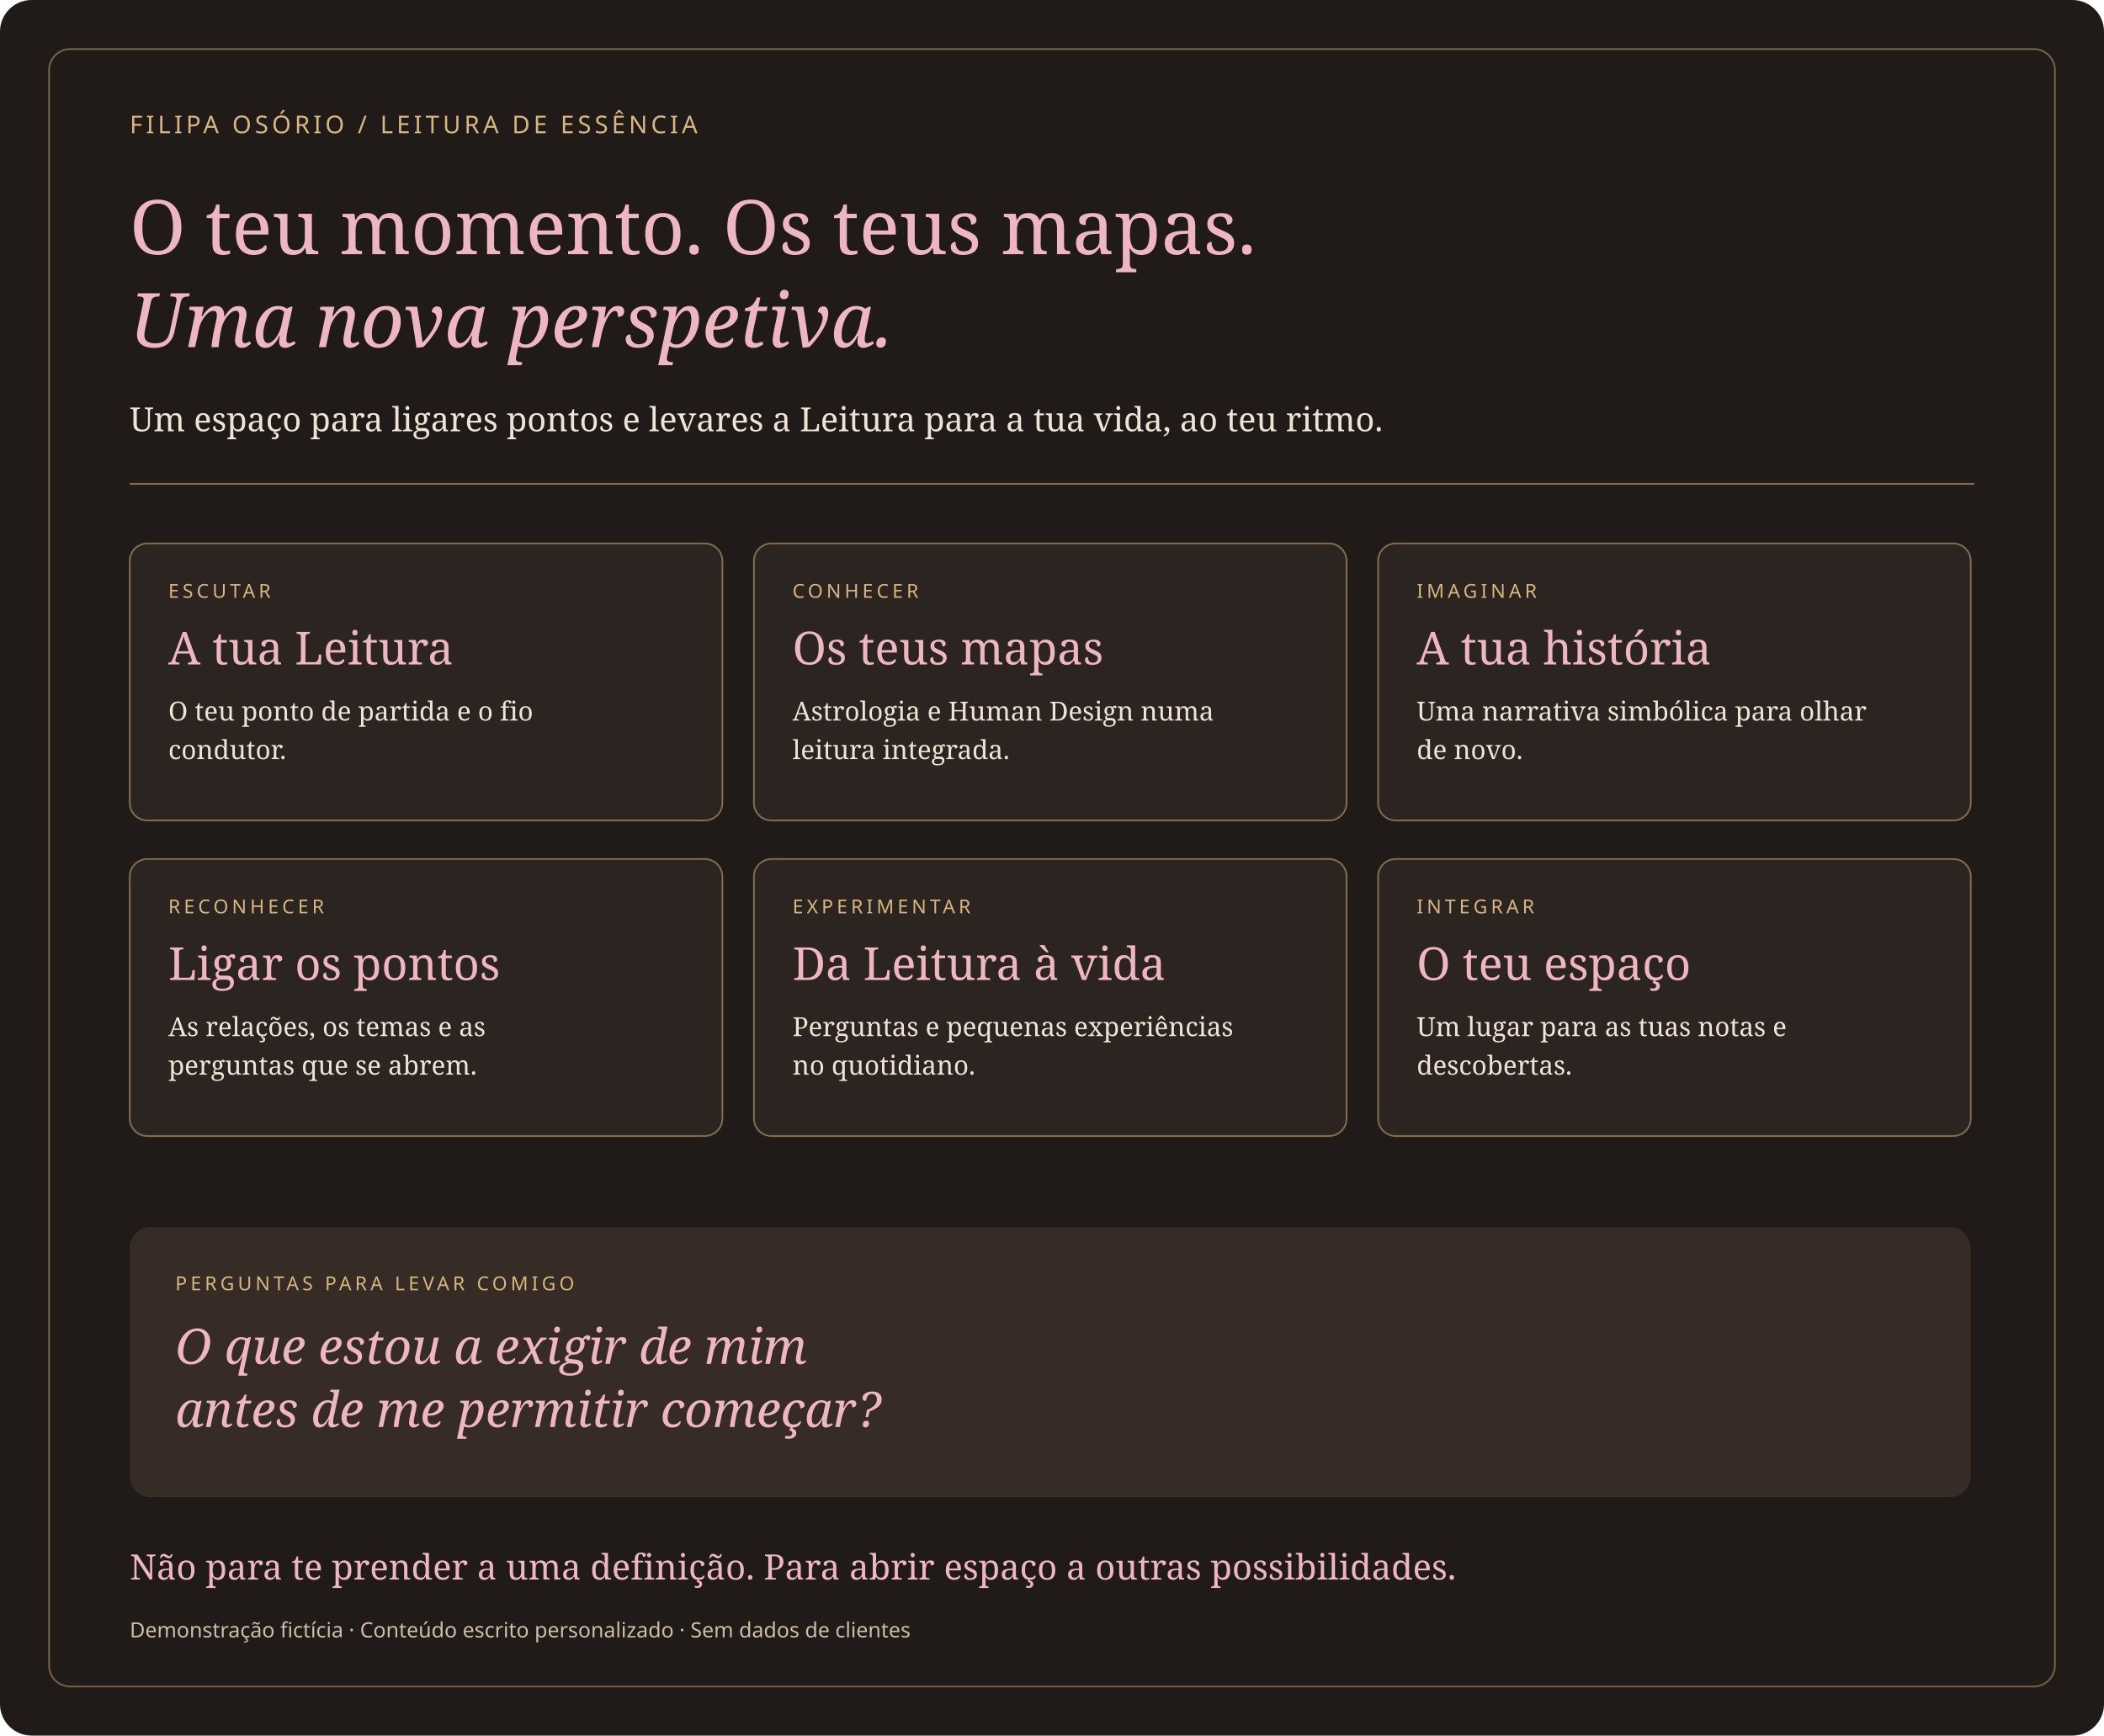
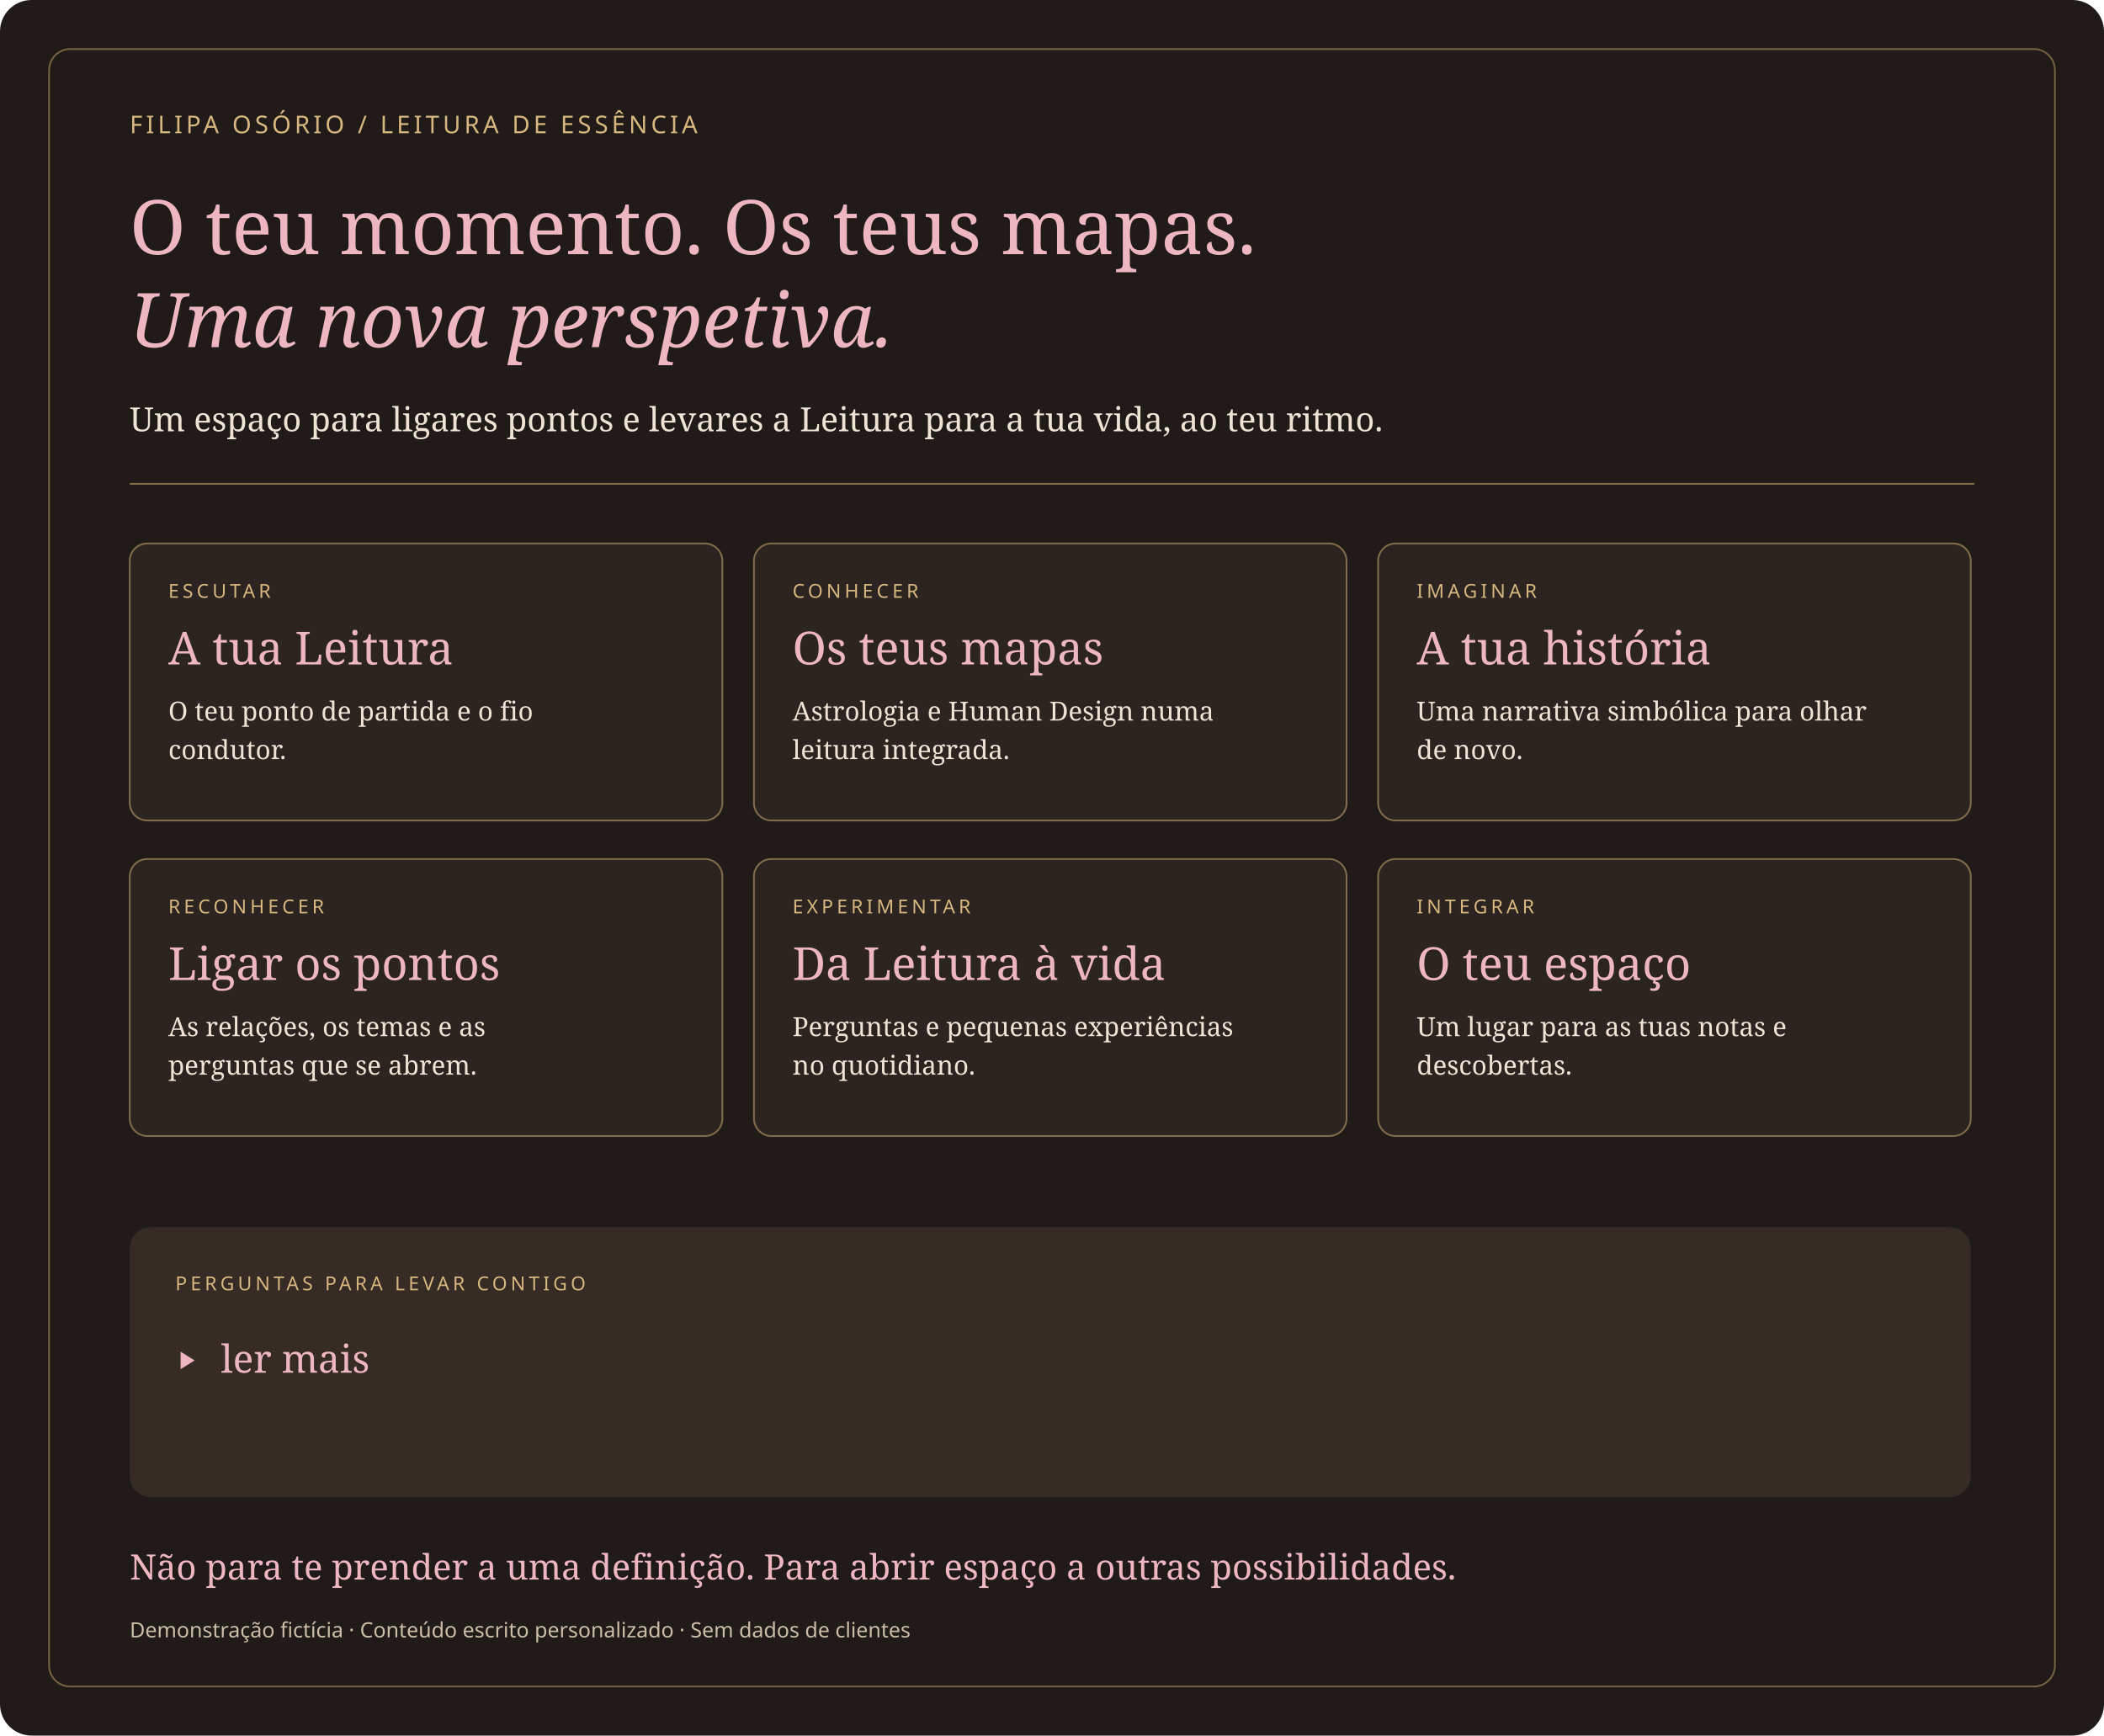
<svg xmlns="http://www.w3.org/2000/svg" width="1200" height="990" viewBox="0 0 1200 990">
  <rect width="1200" height="990" rx="18" fill="#201b18" />
  <rect x="28" y="28" width="1144" height="934" rx="12" fill="none" stroke="#c9a86c" stroke-opacity=".5" />
  <text x="74" y="76" font-size="14" fill="#d7b77f" font-family="sans-serif" letter-spacing="2">FILIPA OSÓRIO  /  LEITURA DE ESSÊNCIA</text>
  <text x="74" y="145" font-size="43" fill="#edb6c1" font-family="Georgia">O teu momento. Os teus mapas.</text>
  <text x="74" y="198" font-size="43" fill="#edb6c1" font-family="Georgia" font-style="italic">Uma nova perspetiva.</text>
  <text x="74" y="246" font-size="19" fill="#eee3d5" font-family="Georgia">Um espaço para ligares pontos e levares a Leitura para a tua vida, ao teu ritmo.</text>
  <path d="M74 276H1126" stroke="#c9a86c" stroke-opacity=".6" />
  <rect x="74" y="310" width="338" height="158" rx="10" fill="#2c2420" stroke="#806b4a" />
  <text x="96" y="341" font-size="11" fill="#d7b77f" font-family="sans-serif" letter-spacing="2">ESCUTAR</text>
  <text x="96" y="379" font-size="26" fill="#edb6c1" font-family="Georgia">A tua Leitura</text>
  <text x="96" y="411" font-size="15" fill="#eee3d5" font-family="Georgia">O teu ponto de partida e o fio</text>
  <text x="96" y="433" font-size="15" fill="#eee3d5" font-family="Georgia">condutor.</text>
  <rect x="430" y="310" width="338" height="158" rx="10" fill="#2c2420" stroke="#806b4a" />
  <text x="452" y="341" font-size="11" fill="#d7b77f" font-family="sans-serif" letter-spacing="2">CONHECER</text>
  <text x="452" y="379" font-size="26" fill="#edb6c1" font-family="Georgia">Os teus mapas</text>
  <text x="452" y="411" font-size="15" fill="#eee3d5" font-family="Georgia">Astrologia e Human Design numa</text>
  <text x="452" y="433" font-size="15" fill="#eee3d5" font-family="Georgia">leitura integrada.</text>
  <rect x="786" y="310" width="338" height="158" rx="10" fill="#2c2420" stroke="#806b4a" />
  <text x="808" y="341" font-size="11" fill="#d7b77f" font-family="sans-serif" letter-spacing="2">IMAGINAR</text>
  <text x="808" y="379" font-size="26" fill="#edb6c1" font-family="Georgia">A tua história</text>
  <text x="808" y="411" font-size="15" fill="#eee3d5" font-family="Georgia">Uma narrativa simbólica para olhar</text>
  <text x="808" y="433" font-size="15" fill="#eee3d5" font-family="Georgia">de novo.</text>
  <rect x="74" y="490" width="338" height="158" rx="10" fill="#2c2420" stroke="#806b4a" />
  <text x="96" y="521" font-size="11" fill="#d7b77f" font-family="sans-serif" letter-spacing="2">RECONHECER</text>
  <text x="96" y="559" font-size="26" fill="#edb6c1" font-family="Georgia">Ligar os pontos</text>
  <text x="96" y="591" font-size="15" fill="#eee3d5" font-family="Georgia">As relações, os temas e as</text>
  <text x="96" y="613" font-size="15" fill="#eee3d5" font-family="Georgia">perguntas que se abrem.</text>
  <rect x="430" y="490" width="338" height="158" rx="10" fill="#2c2420" stroke="#806b4a" />
  <text x="452" y="521" font-size="11" fill="#d7b77f" font-family="sans-serif" letter-spacing="2">EXPERIMENTAR</text>
  <text x="452" y="559" font-size="26" fill="#edb6c1" font-family="Georgia">Da Leitura à vida</text>
  <text x="452" y="591" font-size="15" fill="#eee3d5" font-family="Georgia">Perguntas e pequenas experiências</text>
  <text x="452" y="613" font-size="15" fill="#eee3d5" font-family="Georgia">no quotidiano.</text>
  <rect x="786" y="490" width="338" height="158" rx="10" fill="#2c2420" stroke="#806b4a" />
  <text x="808" y="521" font-size="11" fill="#d7b77f" font-family="sans-serif" letter-spacing="2">INTEGRAR</text>
  <text x="808" y="559" font-size="26" fill="#edb6c1" font-family="Georgia">O teu espaço</text>
  <text x="808" y="591" font-size="15" fill="#eee3d5" font-family="Georgia">Um lugar para as tuas notas e</text>
  <text x="808" y="613" font-size="15" fill="#eee3d5" font-family="Georgia">descobertas.</text>
  <rect x="74" y="700" width="1050" height="154" rx="12" fill="#362b25" />
-   <text x="100" y="736" font-size="11" fill="#d7b77f" font-family="sans-serif" letter-spacing="2">PERGUNTAS PARA LEVAR COMIGO</text>
-   <text x="100" y="778" font-size="28" fill="#edb6c1" font-family="Georgia" font-style="italic">O que estou a exigir de mim</text>
-   <text x="100" y="814" font-size="28" fill="#edb6c1" font-family="Georgia" font-style="italic">antes de me permitir começar?</text>
+   <text x="100" y="736" font-size="11" fill="#d7b77f" font-family="sans-serif" letter-spacing="2">PERGUNTAS PARA LEVAR CONTIGO</text>
+   <path d="M103 771l8 5-8 5z" fill="#edb6c1" />
+   <text x="126" y="783" font-family="Georgia" font-size="22" fill="#edb6c1">ler mais</text>
  <text x="74" y="901" font-size="20" fill="#edb6c1" font-family="Georgia">Não para te prender a uma definição. Para abrir espaço a outras possibilidades.</text>
  <text x="74" y="934" font-size="12" fill="#ccbda8" font-family="sans-serif">Demonstração fictícia · Conteúdo escrito personalizado · Sem dados de clientes</text>
</svg>
